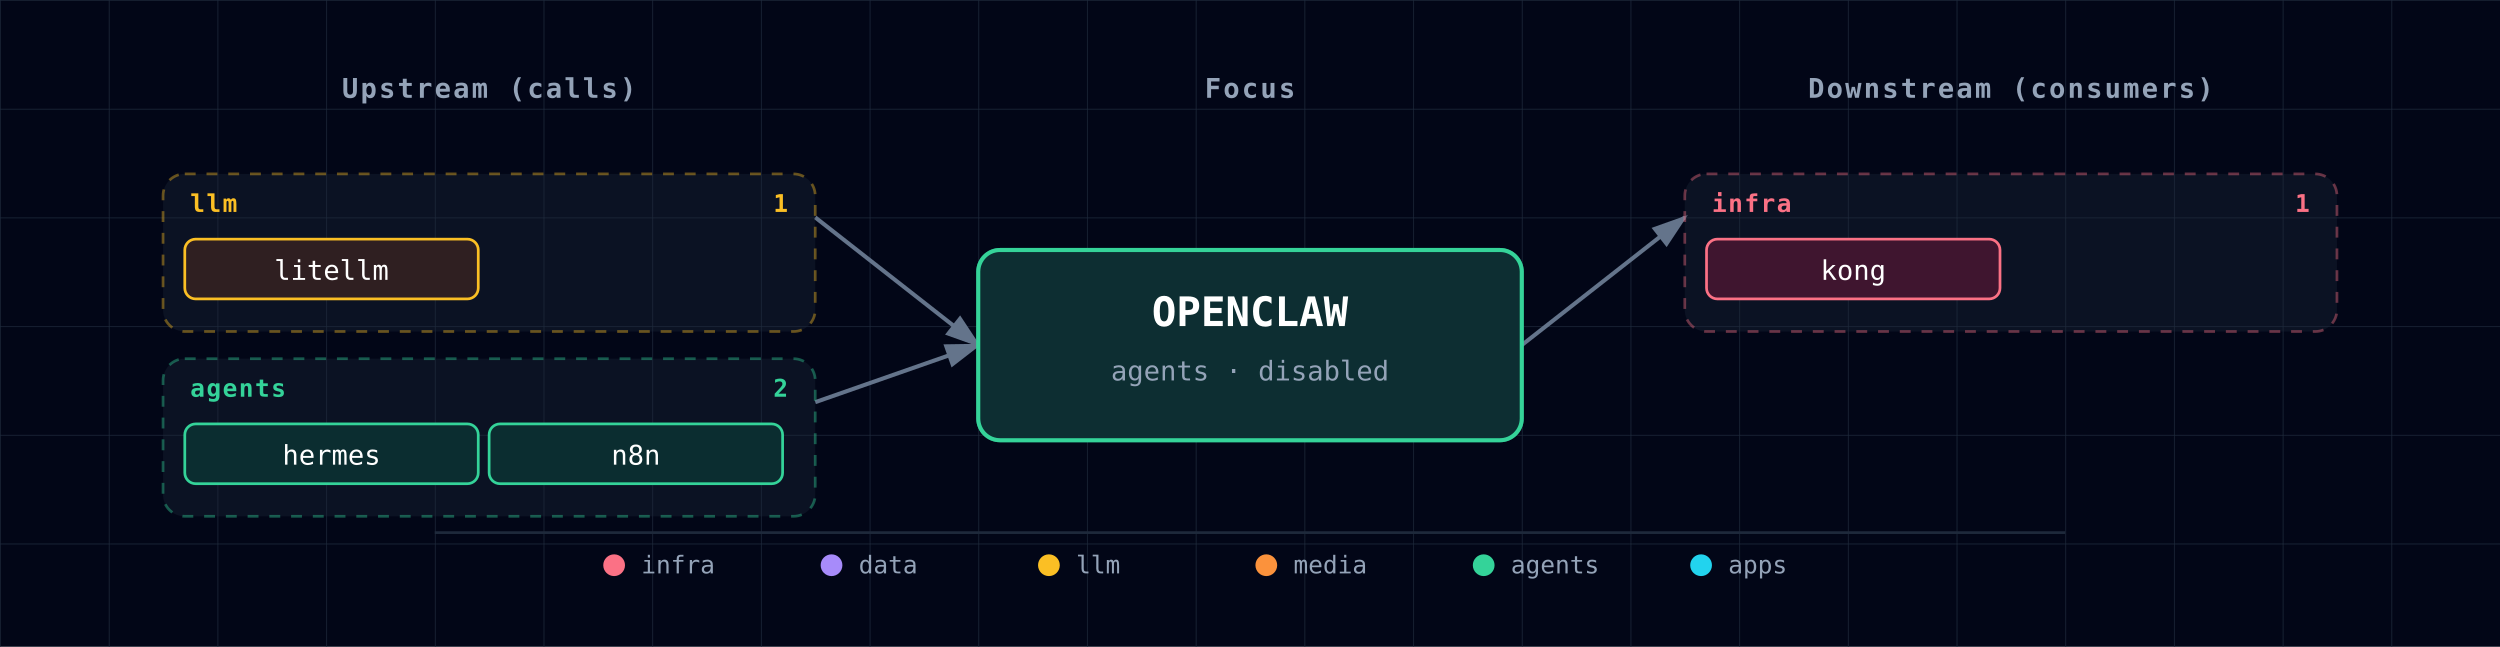
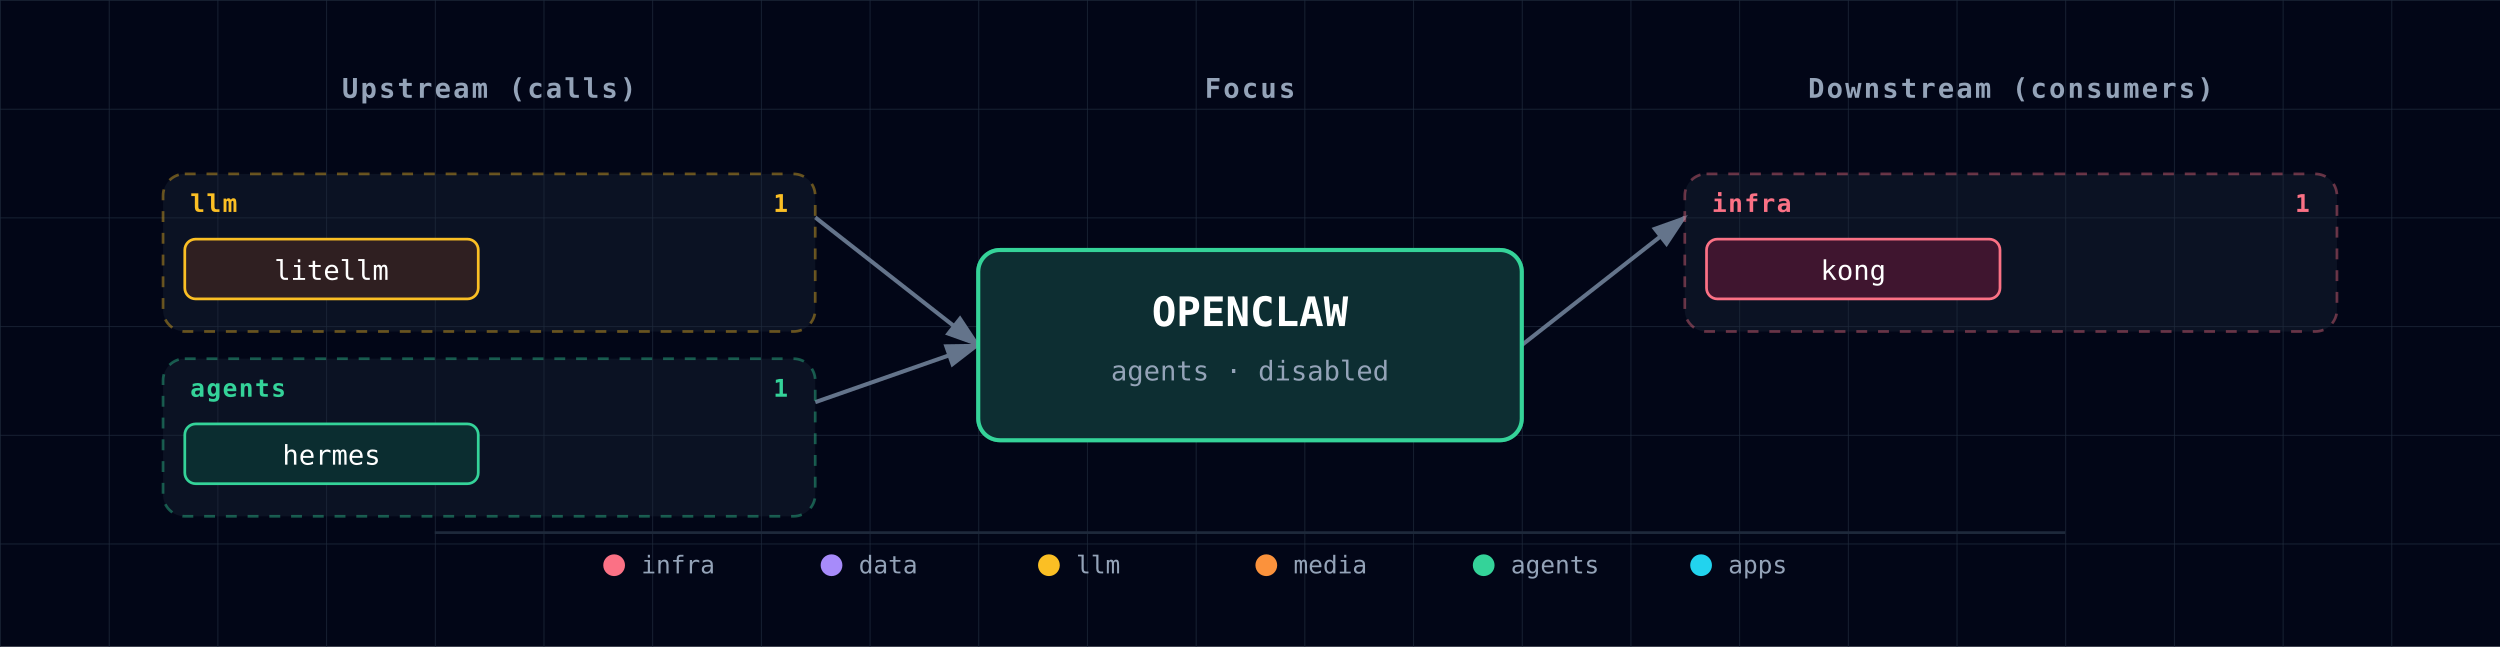
<svg xmlns="http://www.w3.org/2000/svg" viewBox="0 0 920 238" font-family="'JetBrains Mono', 'Fira Code', Menlo, Consolas, monospace">
  <defs>
    <pattern id="grid" width="40" height="40" patternUnits="userSpaceOnUse">
      <path d="M 40 0 L 0 0 0 40" fill="none" stroke="#1e293b" stroke-width="0.5" />
    </pattern>
    <marker id="arrowhead" markerWidth="9" markerHeight="6" refX="8" refY="3" orient="auto">
      <polygon points="0 0, 9 3, 0 6" fill="#64748b" />
    </marker>
    <filter id="focus-glow" x="-50%" y="-50%" width="200%" height="200%">
      <feGaussianBlur in="SourceAlpha" stdDeviation="6" />
      <feFlood flood-color="#34d399" flood-opacity="0.6" />
      <feComposite in2="SourceAlpha" operator="in" />
      <feMerge>
        <feMergeNode />
        <feMergeNode in="SourceGraphic" />
      </feMerge>
    </filter>
  </defs>
  <rect width="920" height="238" fill="#020617" />
  <rect width="920" height="238" fill="url(#grid)" />
  <text x="180" y="36" fill="#94a3b8" font-size="10" font-weight="600" text-anchor="middle" letter-spacing="0.08em">Upstream (calls)</text>
  <text x="460" y="36" fill="#94a3b8" font-size="10" font-weight="600" text-anchor="middle" letter-spacing="0.08em">Focus</text>
  <text x="740" y="36" fill="#94a3b8" font-size="10" font-weight="600" text-anchor="middle" letter-spacing="0.08em">Downstream (consumers)</text>
  <line x1="300" y1="80" x2="360" y2="127" stroke="#64748b" stroke-width="1.5" marker-end="url(#arrowhead)" />
  <line x1="300" y1="148" x2="360" y2="127" stroke="#64748b" stroke-width="1.5" marker-end="url(#arrowhead)" />
  <line x1="560" y1="127" x2="620" y2="80" stroke="#64748b" stroke-width="1.5" marker-end="url(#arrowhead)" />
  <g>
    <g class="cluster">
      <rect x="60" y="64" width="240" height="58" rx="8" fill="rgba(30,41,59,0.35)" stroke="#fbbf24" stroke-width="1" stroke-dasharray="4,4" stroke-opacity="0.4" />
      <text x="70" y="78" fill="#fbbf24" font-size="9" font-weight="700" text-anchor="start" style="letter-spacing:0.06em;text-transform:uppercase;">llm</text>
      <text x="290" y="78" fill="#fbbf24" font-size="9" font-weight="600" text-anchor="end">1</text>
    </g>
    <g>
      <rect x="68" y="88" width="108" height="22" rx="4" fill="#0f172a" />
      <rect x="68" y="88" width="108" height="22" rx="4" fill="rgba(120, 53, 15, 0.3)" stroke="#fbbf24" stroke-width="1" />
      <text x="122" y="103" fill="white" font-size="10" text-anchor="middle">litellm</text>
    </g>
    <g class="cluster">
      <rect x="60" y="132" width="240" height="58" rx="8" fill="rgba(30,41,59,0.35)" stroke="#34d399" stroke-width="1" stroke-dasharray="4,4" stroke-opacity="0.4" />
      <text x="70" y="146" fill="#34d399" font-size="9" font-weight="700" text-anchor="start" style="letter-spacing:0.06em;text-transform:uppercase;">agents</text>
-       <text x="290" y="146" fill="#34d399" font-size="9" font-weight="600" text-anchor="end">2</text>
+       <text x="290" y="146" fill="#34d399" font-size="9" font-weight="600" text-anchor="end">1</text>
    </g>
    <g>
      <rect x="68" y="156" width="108" height="22" rx="4" fill="#0f172a" />
      <rect x="68" y="156" width="108" height="22" rx="4" fill="rgba(6, 78, 59, 0.4)" stroke="#34d399" stroke-width="1" />
      <text x="122" y="171" fill="white" font-size="10" text-anchor="middle">hermes</text>
-     </g>
-     <g>
-       <rect x="180" y="156" width="108" height="22" rx="4" fill="#0f172a" />
-       <rect x="180" y="156" width="108" height="22" rx="4" fill="rgba(6, 78, 59, 0.4)" stroke="#34d399" stroke-width="1" />
-       <text x="234" y="171" fill="white" font-size="10" text-anchor="middle">n8n</text>
    </g>
  </g>
  <g>
    <g class="cluster">
      <rect x="620" y="64" width="240" height="58" rx="8" fill="rgba(30,41,59,0.35)" stroke="#fb7185" stroke-width="1" stroke-dasharray="4,4" stroke-opacity="0.4" />
      <text x="630" y="78" fill="#fb7185" font-size="9" font-weight="700" text-anchor="start" style="letter-spacing:0.06em;text-transform:uppercase;">infra</text>
      <text x="850" y="78" fill="#fb7185" font-size="9" font-weight="600" text-anchor="end">1</text>
    </g>
    <g>
      <rect x="628" y="88" width="108" height="22" rx="4" fill="#0f172a" />
      <rect x="628" y="88" width="108" height="22" rx="4" fill="rgba(136, 19, 55, 0.4)" stroke="#fb7185" stroke-width="1" />
      <text x="682" y="103" fill="white" font-size="10" text-anchor="middle">kong</text>
    </g>
  </g>
  <g class="focus" filter="url(#focus-glow)">
    <rect x="360" y="92" width="200" height="70" rx="8" fill="#0f172a" />
    <rect x="360" y="92" width="200" height="70" rx="8" fill="rgba(6, 78, 59, 0.4)" stroke="#34d399" stroke-width="1.5" />
    <text x="460" y="120" fill="white" font-size="15" font-weight="700" text-anchor="middle">OPENCLAW</text>
    <text x="460" y="140" fill="#94a3b8" font-size="10" text-anchor="middle">agents · disabled</text>
  </g>
  <g class="legend">
    <line x1="160" y1="196" x2="760" y2="196" stroke="#1e293b" stroke-width="1" />
    <circle cx="226" cy="208" r="4" fill="#fb7185" />
    <text x="236" y="211" fill="#94a3b8" font-size="9" font-weight="400" text-anchor="start">infra</text>
    <circle cx="306" cy="208" r="4" fill="#a78bfa" />
    <text x="316" y="211" fill="#94a3b8" font-size="9" font-weight="400" text-anchor="start">data</text>
    <circle cx="386" cy="208" r="4" fill="#fbbf24" />
    <text x="396" y="211" fill="#94a3b8" font-size="9" font-weight="400" text-anchor="start">llm</text>
    <circle cx="466" cy="208" r="4" fill="#fb923c" />
    <text x="476" y="211" fill="#94a3b8" font-size="9" font-weight="400" text-anchor="start">media</text>
    <circle cx="546" cy="208" r="4" fill="#34d399" />
    <text x="556" y="211" fill="#94a3b8" font-size="9" font-weight="400" text-anchor="start">agents</text>
    <circle cx="626" cy="208" r="4" fill="#22d3ee" />
    <text x="636" y="211" fill="#94a3b8" font-size="9" font-weight="400" text-anchor="start">apps</text>
  </g>
</svg>
